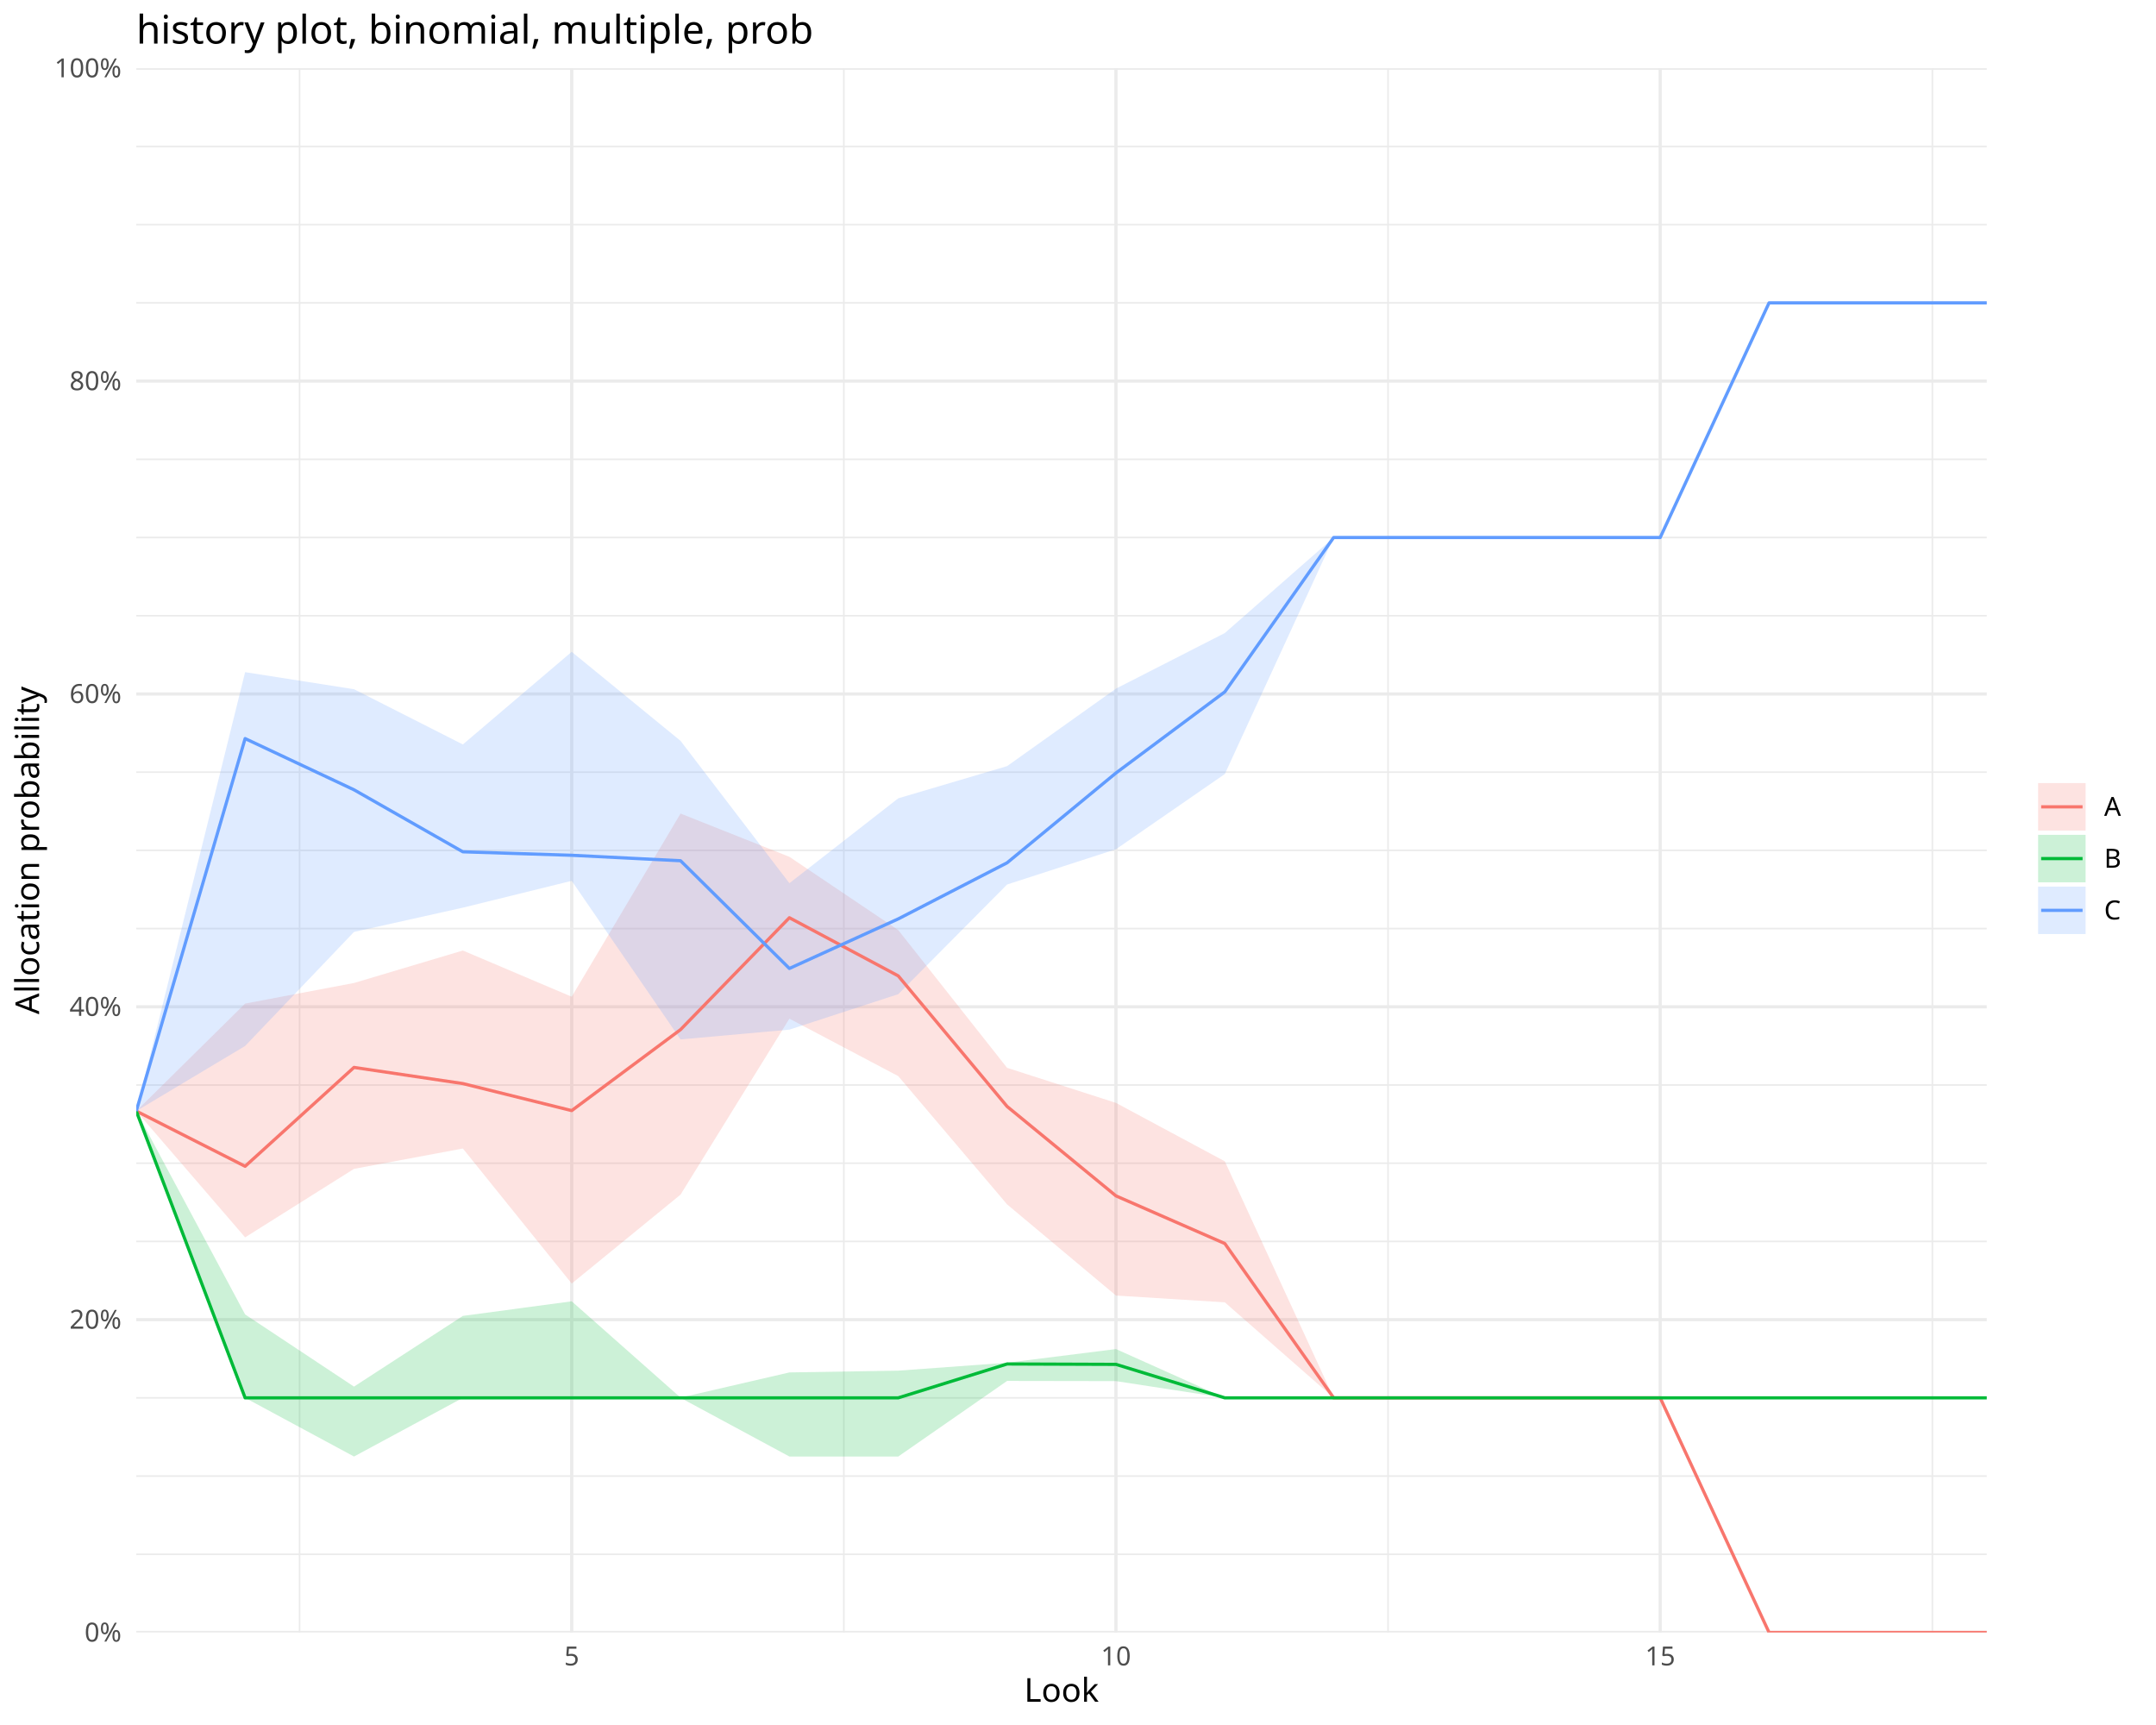
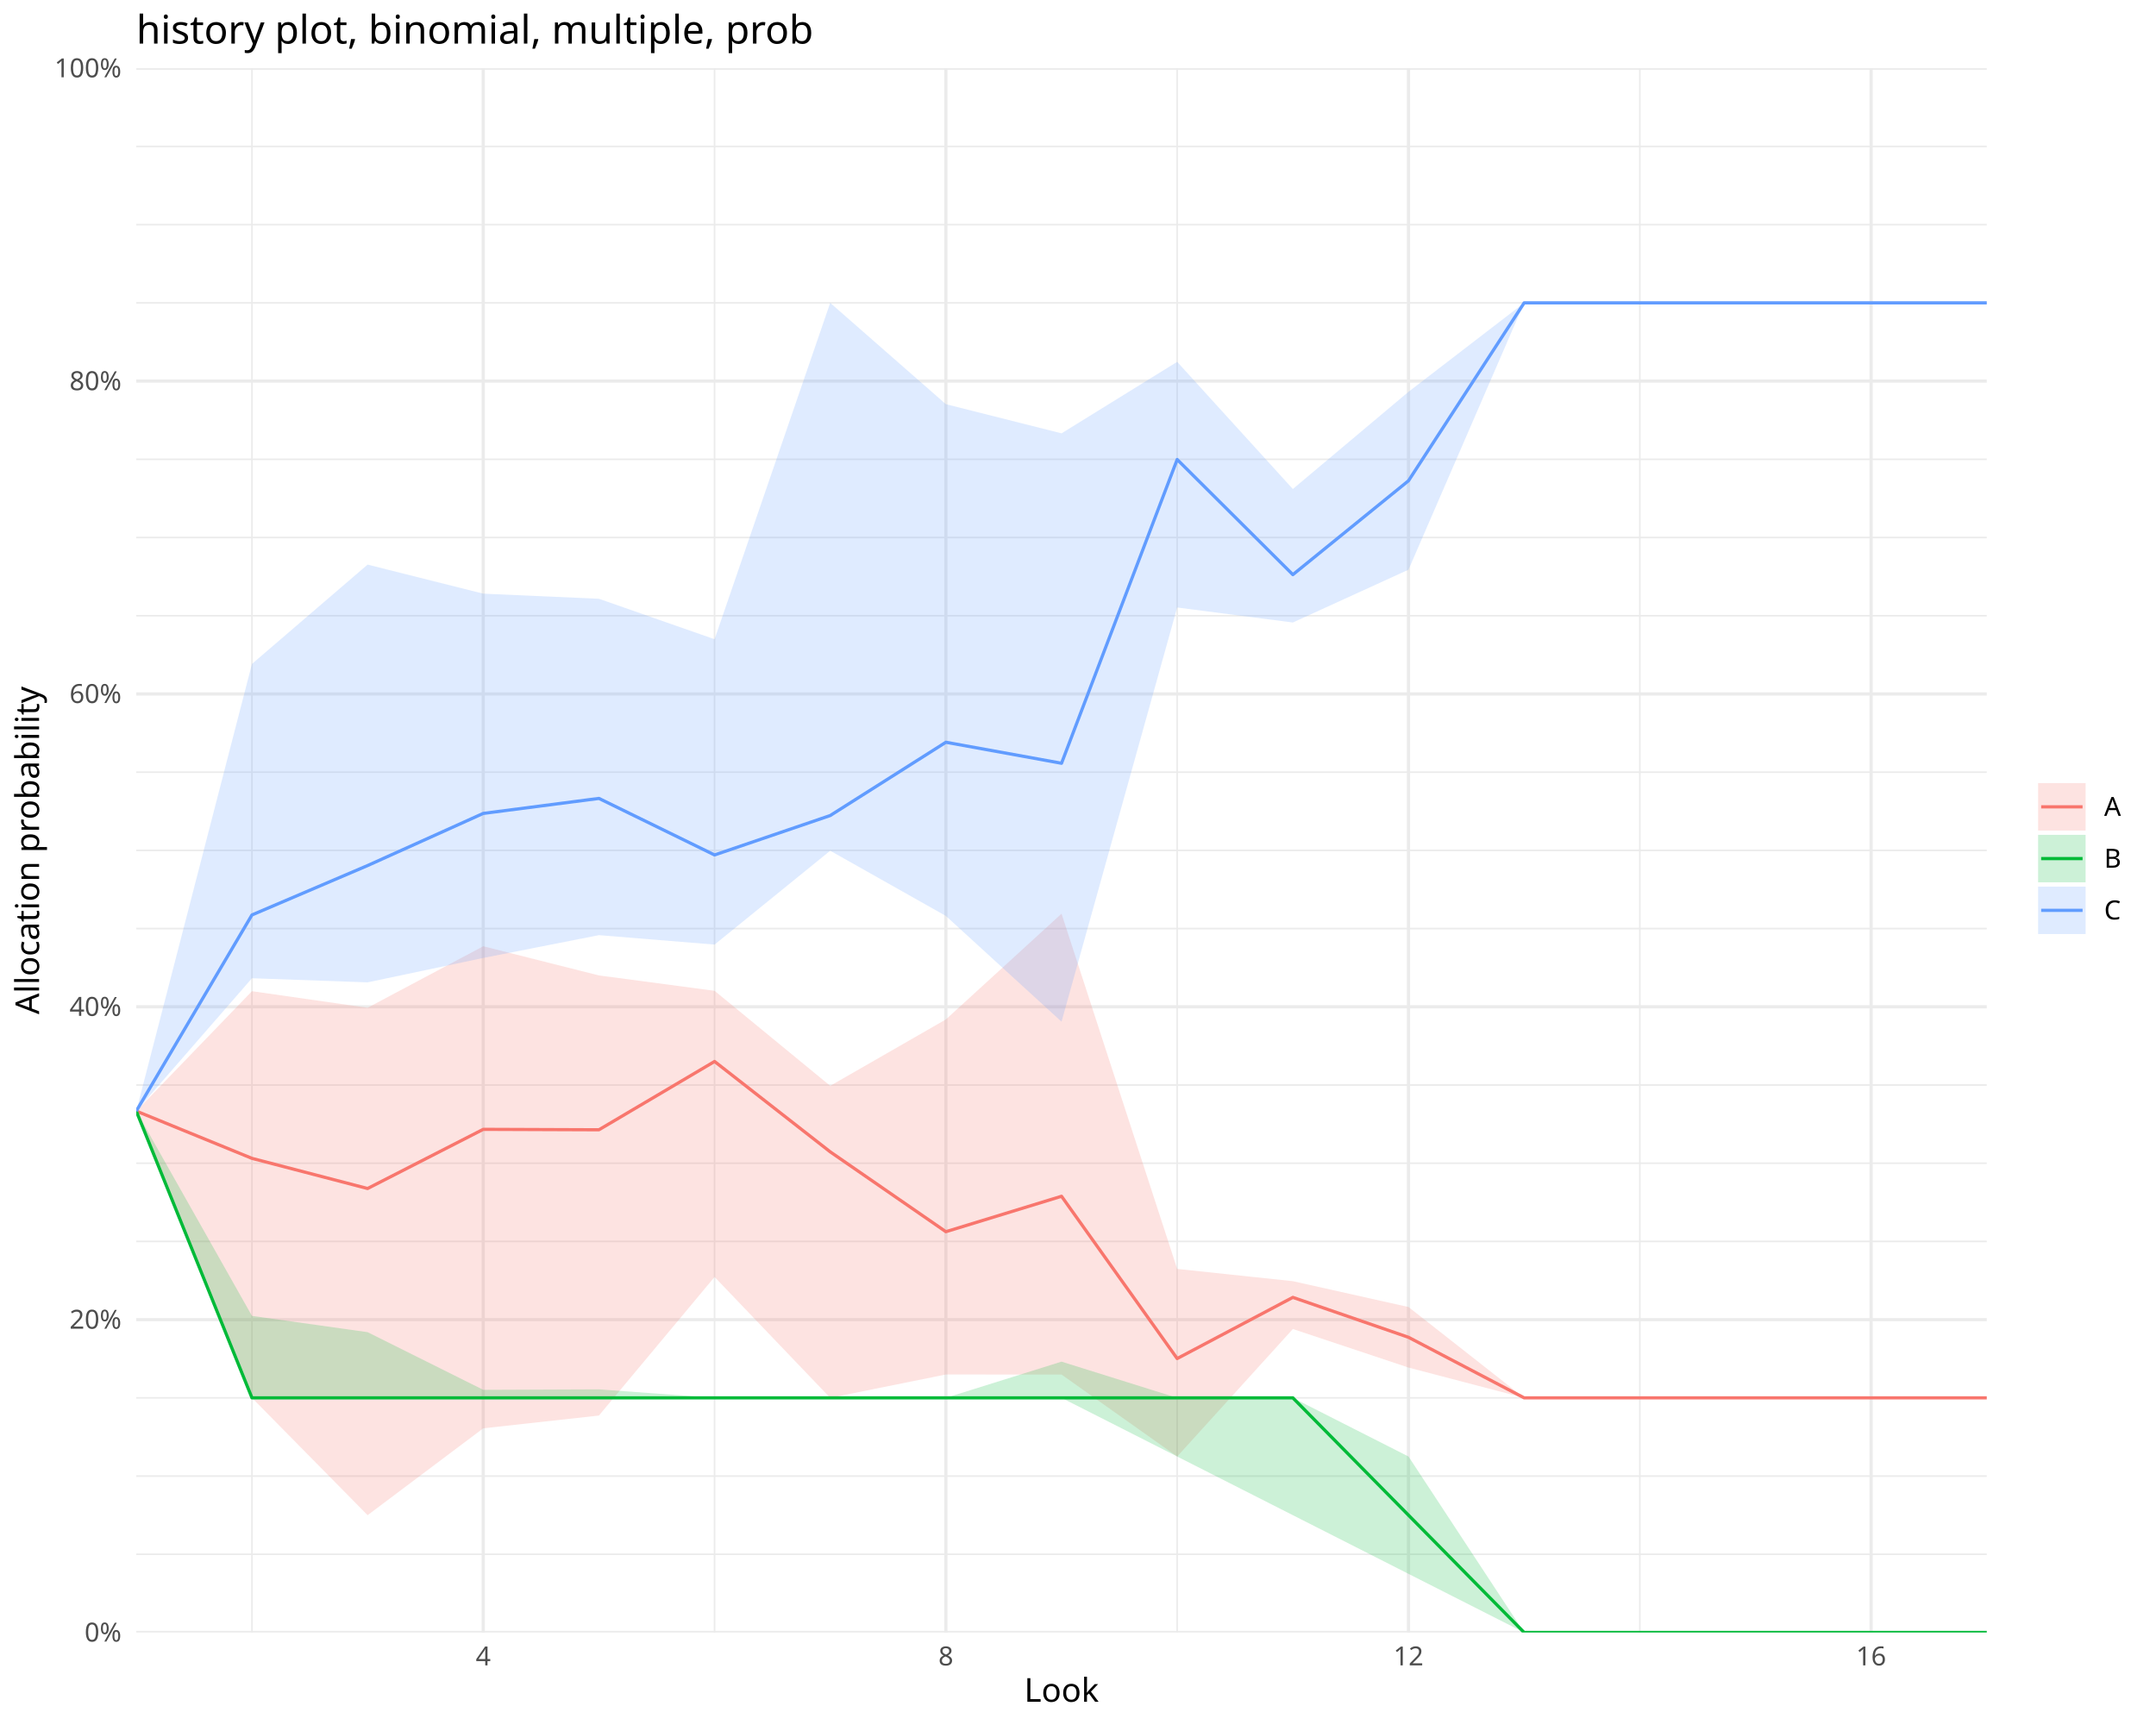
<svg xmlns="http://www.w3.org/2000/svg" class="svglite" data-engine-version="2.0" width="720.00pt" height="576.00pt" viewBox="0 0 720.00 576.00">
  <defs>
    <style type="text/css">
    .svglite line, .svglite polyline, .svglite polygon, .svglite path, .svglite rect, .svglite circle {
      fill: none;
      stroke: #000000;
      stroke-linecap: round;
      stroke-linejoin: round;
      stroke-miterlimit: 10.00;
    }
  </style>
  </defs>
  <rect width="100%" height="100%" style="stroke: none; fill: #FFFFFF;" />
  <defs>
    <clipPath id="cpMC4wMHw3MjAuMDB8MC4wMHw1NzYuMDA=">
      <rect x="0.00" y="0.00" width="720.00" height="576.00" />
    </clipPath>
  </defs>
  <g clip-path="url(#cpMC4wMHw3MjAuMDB8MC4wMHw1NzYuMDA=)">
</g>
  <defs>
    <clipPath id="cpNDUuNTF8NjYzLjQ5fDIyLjc4fDU0NS4xMQ==">
      <rect x="45.51" y="22.78" width="617.97" height="522.33" />
    </clipPath>
  </defs>
  <g clip-path="url(#cpNDUuNTF8NjYzLjQ5fDIyLjc4fDU0NS4xMQ==)">
    <polyline points="45.51,519.00 663.49,519.00 " style="stroke-width: 0.53; stroke: #EBEBEB; stroke-linecap: butt;" />
    <polyline points="45.51,492.88 663.49,492.88 " style="stroke-width: 0.53; stroke: #EBEBEB; stroke-linecap: butt;" />
    <polyline points="45.51,466.76 663.49,466.76 " style="stroke-width: 0.53; stroke: #EBEBEB; stroke-linecap: butt;" />
    <polyline points="45.51,414.53 663.49,414.53 " style="stroke-width: 0.53; stroke: #EBEBEB; stroke-linecap: butt;" />
    <polyline points="45.51,388.41 663.49,388.41 " style="stroke-width: 0.53; stroke: #EBEBEB; stroke-linecap: butt;" />
    <polyline points="45.51,362.30 663.49,362.30 " style="stroke-width: 0.53; stroke: #EBEBEB; stroke-linecap: butt;" />
    <polyline points="45.51,310.06 663.49,310.06 " style="stroke-width: 0.53; stroke: #EBEBEB; stroke-linecap: butt;" />
    <polyline points="45.51,283.95 663.49,283.95 " style="stroke-width: 0.53; stroke: #EBEBEB; stroke-linecap: butt;" />
    <polyline points="45.51,257.83 663.49,257.83 " style="stroke-width: 0.53; stroke: #EBEBEB; stroke-linecap: butt;" />
    <polyline points="45.51,205.60 663.49,205.60 " style="stroke-width: 0.53; stroke: #EBEBEB; stroke-linecap: butt;" />
    <polyline points="45.51,179.48 663.49,179.48 " style="stroke-width: 0.53; stroke: #EBEBEB; stroke-linecap: butt;" />
    <polyline points="45.51,153.37 663.49,153.37 " style="stroke-width: 0.53; stroke: #EBEBEB; stroke-linecap: butt;" />
    <polyline points="45.51,101.13 663.49,101.13 " style="stroke-width: 0.53; stroke: #EBEBEB; stroke-linecap: butt;" />
    <polyline points="45.51,75.02 663.49,75.02 " style="stroke-width: 0.53; stroke: #EBEBEB; stroke-linecap: butt;" />
    <polyline points="45.51,48.90 663.49,48.90 " style="stroke-width: 0.53; stroke: #EBEBEB; stroke-linecap: butt;" />
-     <polyline points="100.04,545.11 100.04,22.78 " style="stroke-width: 0.53; stroke: #EBEBEB; stroke-linecap: butt;" />
-     <polyline points="281.80,545.11 281.80,22.78 " style="stroke-width: 0.53; stroke: #EBEBEB; stroke-linecap: butt;" />
-     <polyline points="463.55,545.11 463.55,22.78 " style="stroke-width: 0.53; stroke: #EBEBEB; stroke-linecap: butt;" />
-     <polyline points="645.31,545.11 645.31,22.78 " style="stroke-width: 0.53; stroke: #EBEBEB; stroke-linecap: butt;" />
+     <polyline points="84.14,545.11 84.14,22.78 " style="stroke-width: 0.53; stroke: #EBEBEB; stroke-linecap: butt;" />
+     <polyline points="238.63,545.11 238.63,22.78 " style="stroke-width: 0.53; stroke: #EBEBEB; stroke-linecap: butt;" />
+     <polyline points="393.12,545.11 393.12,22.78 " style="stroke-width: 0.53; stroke: #EBEBEB; stroke-linecap: butt;" />
+     <polyline points="547.62,545.11 547.62,22.78 " style="stroke-width: 0.53; stroke: #EBEBEB; stroke-linecap: butt;" />
    <polyline points="45.51,545.11 663.49,545.11 " style="stroke-width: 1.07; stroke: #EBEBEB; stroke-linecap: butt;" />
    <polyline points="45.51,440.65 663.49,440.65 " style="stroke-width: 1.07; stroke: #EBEBEB; stroke-linecap: butt;" />
    <polyline points="45.51,336.18 663.49,336.18 " style="stroke-width: 1.07; stroke: #EBEBEB; stroke-linecap: butt;" />
    <polyline points="45.51,231.72 663.49,231.72 " style="stroke-width: 1.07; stroke: #EBEBEB; stroke-linecap: butt;" />
    <polyline points="45.51,127.25 663.49,127.25 " style="stroke-width: 1.07; stroke: #EBEBEB; stroke-linecap: butt;" />
    <polyline points="45.51,22.78 663.49,22.78 " style="stroke-width: 1.07; stroke: #EBEBEB; stroke-linecap: butt;" />
-     <polyline points="190.92,545.11 190.92,22.78 " style="stroke-width: 1.07; stroke: #EBEBEB; stroke-linecap: butt;" />
-     <polyline points="372.68,545.11 372.68,22.78 " style="stroke-width: 1.07; stroke: #EBEBEB; stroke-linecap: butt;" />
-     <polyline points="554.43,545.11 554.43,22.78 " style="stroke-width: 1.07; stroke: #EBEBEB; stroke-linecap: butt;" />
-     <polygon points="45.51,371.00 81.86,335.11 118.22,328.23 154.57,317.39 190.92,332.82 227.27,271.66 263.62,286.10 299.97,310.56 336.32,356.56 372.68,368.27 409.03,387.78 445.38,466.76 481.73,466.76 518.08,466.76 554.43,466.76 590.78,545.11 627.13,545.11 663.49,545.11 663.49,545.11 627.13,545.11 590.78,545.11 554.43,466.76 518.08,466.76 481.73,466.76 445.38,466.76 409.03,434.86 372.68,432.60 336.32,402.16 299.97,359.33 263.62,340.14 227.27,398.90 190.92,428.60 154.57,383.50 118.22,390.30 81.86,413.17 45.51,371.00 " style="stroke-width: 0.00; stroke: none; stroke-linecap: butt; fill: #F8766D; fill-opacity: 0.20;" />
-     <polyline points="45.51,371.00 81.86,335.11 118.22,328.23 154.57,317.39 190.92,332.82 227.27,271.66 263.62,286.10 299.97,310.56 336.32,356.56 372.68,368.27 409.03,387.78 445.38,466.76 481.73,466.76 518.08,466.76 554.43,466.76 590.78,545.11 627.13,545.11 663.49,545.11 " style="stroke-width: 1.07; stroke: none; stroke-linecap: butt;" />
-     <polyline points="663.49,545.11 627.13,545.11 590.78,545.11 554.43,466.76 518.08,466.76 481.73,466.76 445.38,466.76 409.03,434.86 372.68,432.60 336.32,402.16 299.97,359.33 263.62,340.14 227.27,398.90 190.92,428.60 154.57,383.50 118.22,390.30 81.86,413.17 45.51,371.00 " style="stroke-width: 1.07; stroke: none; stroke-linecap: butt;" />
-     <polygon points="45.51,371.00 81.86,438.91 118.22,463.01 154.57,439.40 190.92,434.52 227.27,466.68 263.62,458.27 299.97,457.68 336.32,455.03 372.68,450.47 409.03,466.76 445.38,466.76 481.73,466.76 518.08,466.76 554.43,466.76 590.78,466.76 627.13,466.76 663.49,466.76 663.49,466.76 627.13,466.76 590.78,466.76 554.43,466.76 518.08,466.76 481.73,466.76 445.38,466.76 409.03,466.76 372.68,461.17 336.32,461.11 299.97,486.35 263.62,486.35 227.27,466.76 190.92,466.76 154.57,466.76 118.22,486.35 81.86,466.76 45.51,371.00 " style="stroke-width: 0.00; stroke: none; stroke-linecap: butt; fill: #00BA38; fill-opacity: 0.20;" />
-     <polyline points="45.51,371.00 81.86,438.91 118.22,463.01 154.57,439.40 190.92,434.52 227.27,466.68 263.62,458.27 299.97,457.68 336.32,455.03 372.68,450.47 409.03,466.76 445.38,466.76 481.73,466.76 518.08,466.76 554.43,466.76 590.78,466.76 627.13,466.76 663.49,466.76 " style="stroke-width: 1.07; stroke: none; stroke-linecap: butt;" />
-     <polyline points="663.49,466.76 627.13,466.76 590.78,466.76 554.43,466.76 518.08,466.76 481.73,466.76 445.38,466.76 409.03,466.76 372.68,461.17 336.32,461.11 299.97,486.35 263.62,486.35 227.27,466.76 190.92,466.76 154.57,466.76 118.22,486.35 81.86,466.76 45.51,371.00 " style="stroke-width: 1.07; stroke: none; stroke-linecap: butt;" />
-     <polygon points="45.51,371.00 81.86,224.44 118.22,230.14 154.57,248.58 190.92,217.65 227.27,247.38 263.62,294.92 299.97,266.57 336.32,255.82 372.68,229.94 409.03,211.38 445.38,179.48 481.73,179.48 518.08,179.48 554.43,179.48 590.78,101.13 627.13,101.13 663.49,101.13 663.49,101.13 627.13,101.13 590.78,101.13 554.43,179.48 518.08,179.48 481.73,179.48 445.38,179.48 409.03,258.46 372.68,283.57 336.32,295.35 299.97,331.97 263.62,343.81 227.27,347.07 190.92,294.12 154.57,303.08 118.22,311.18 81.86,349.26 45.51,371.00 " style="stroke-width: 0.00; stroke: none; stroke-linecap: butt; fill: #619CFF; fill-opacity: 0.20;" />
-     <polyline points="45.51,371.00 81.86,224.44 118.22,230.14 154.57,248.58 190.92,217.65 227.27,247.38 263.62,294.92 299.97,266.57 336.32,255.82 372.68,229.94 409.03,211.38 445.38,179.48 481.73,179.48 518.08,179.48 554.43,179.48 590.78,101.13 627.13,101.13 663.49,101.13 " style="stroke-width: 1.07; stroke: none; stroke-linecap: butt;" />
-     <polyline points="663.49,101.13 627.13,101.13 590.78,101.13 554.43,179.48 518.08,179.48 481.73,179.48 445.38,179.48 409.03,258.46 372.68,283.57 336.32,295.35 299.97,331.97 263.62,343.81 227.27,347.07 190.92,294.12 154.57,303.08 118.22,311.18 81.86,349.26 45.51,371.00 " style="stroke-width: 1.07; stroke: none; stroke-linecap: butt;" />
-     <polyline points="45.51,371.00 81.86,389.44 118.22,356.42 154.57,361.82 190.92,370.84 227.27,343.80 263.62,306.44 299.97,325.86 336.32,369.46 372.68,399.32 409.03,415.23 445.38,466.76 481.73,466.76 518.08,466.76 554.43,466.76 590.78,545.11 627.13,545.11 663.49,545.11 " style="stroke-width: 1.07; stroke: #F8766D; stroke-linecap: butt;" />
-     <polyline points="45.51,371.00 81.86,466.76 118.22,466.76 154.57,466.76 190.92,466.76 227.27,466.76 263.62,466.76 299.97,466.76 336.32,455.45 372.68,455.58 409.03,466.76 445.38,466.76 481.73,466.76 518.08,466.76 554.43,466.76 590.78,466.76 627.13,466.76 663.49,466.76 " style="stroke-width: 1.07; stroke: #00BA38; stroke-linecap: butt;" />
-     <polyline points="45.51,371.00 81.86,246.62 118.22,263.72 154.57,284.43 190.92,285.59 227.27,287.41 263.62,323.38 299.97,306.83 336.32,288.10 372.68,258.11 409.03,231.02 445.38,179.48 481.73,179.48 518.08,179.48 554.43,179.48 590.78,101.13 627.13,101.13 663.49,101.13 " style="stroke-width: 1.07; stroke: #619CFF; stroke-linecap: butt;" />
+     <polyline points="161.38,545.11 161.38,22.78 " style="stroke-width: 1.07; stroke: #EBEBEB; stroke-linecap: butt;" />
+     <polyline points="315.88,545.11 315.88,22.78 " style="stroke-width: 1.07; stroke: #EBEBEB; stroke-linecap: butt;" />
+     <polyline points="470.37,545.11 470.37,22.78 " style="stroke-width: 1.07; stroke: #EBEBEB; stroke-linecap: butt;" />
+     <polyline points="624.86,545.11 624.86,22.78 " style="stroke-width: 1.07; stroke: #EBEBEB; stroke-linecap: butt;" />
+     <polygon points="45.51,371.00 84.14,330.97 122.76,336.50 161.38,315.97 200.01,325.71 238.63,330.84 277.25,362.57 315.88,340.40 354.50,305.09 393.12,423.71 431.75,427.80 470.37,436.43 508.99,466.76 547.62,466.76 586.24,466.76 624.86,466.76 663.49,466.76 663.49,466.76 624.86,466.76 586.24,466.76 547.62,466.76 508.99,466.76 470.37,456.65 431.75,443.78 393.12,486.35 354.50,458.98 315.88,458.96 277.25,466.76 238.63,426.39 200.01,472.67 161.38,476.93 122.76,505.94 84.14,466.76 45.51,371.00 " style="stroke-width: 0.00; stroke: none; stroke-linecap: butt; fill: #F8766D; fill-opacity: 0.20;" />
+     <polyline points="45.51,371.00 84.14,330.97 122.76,336.50 161.38,315.97 200.01,325.71 238.63,330.84 277.25,362.57 315.88,340.40 354.50,305.09 393.12,423.71 431.75,427.80 470.37,436.43 508.99,466.76 547.62,466.76 586.24,466.76 624.86,466.76 663.49,466.76 " style="stroke-width: 1.07; stroke: none; stroke-linecap: butt;" />
+     <polyline points="663.49,466.76 624.86,466.76 586.24,466.76 547.62,466.76 508.99,466.76 470.37,456.65 431.75,443.78 393.12,486.35 354.50,458.98 315.88,458.96 277.25,466.76 238.63,426.39 200.01,472.67 161.38,476.93 122.76,505.94 84.14,466.76 45.51,371.00 " style="stroke-width: 1.07; stroke: none; stroke-linecap: butt;" />
+     <polygon points="45.51,371.00 84.14,439.39 122.76,444.83 161.38,464.08 200.01,463.92 238.63,466.76 277.25,466.76 315.88,466.76 354.50,454.67 393.12,466.76 431.75,466.76 470.37,486.35 508.99,545.11 547.62,545.11 586.24,545.11 624.86,545.11 663.49,545.11 663.49,545.11 624.86,545.11 586.24,545.11 547.62,545.11 508.99,545.11 470.37,525.53 431.75,505.94 393.12,486.35 354.50,466.76 315.88,466.76 277.25,466.76 238.63,466.76 200.01,466.76 161.38,466.76 122.76,466.76 84.14,466.76 45.51,371.00 " style="stroke-width: 0.00; stroke: none; stroke-linecap: butt; fill: #00BA38; fill-opacity: 0.20;" />
+     <polyline points="45.51,371.00 84.14,439.39 122.76,444.83 161.38,464.08 200.01,463.92 238.63,466.76 277.25,466.76 315.88,466.76 354.50,454.67 393.12,466.76 431.75,466.76 470.37,486.35 508.99,545.11 547.62,545.11 586.24,545.11 624.86,545.11 663.49,545.11 " style="stroke-width: 1.07; stroke: none; stroke-linecap: butt;" />
+     <polyline points="663.49,545.11 624.86,545.11 586.24,545.11 547.62,545.11 508.99,545.11 470.37,525.53 431.75,505.94 393.12,486.35 354.50,466.76 315.88,466.76 277.25,466.76 238.63,466.76 200.01,466.76 161.38,466.76 122.76,466.76 84.14,466.76 45.51,371.00 " style="stroke-width: 1.07; stroke: none; stroke-linecap: butt;" />
+     <polygon points="45.51,371.00 84.14,221.70 122.76,188.53 161.38,198.23 200.01,199.94 238.63,213.45 277.25,101.13 315.88,134.96 354.50,144.70 393.12,120.82 431.75,163.29 470.37,130.83 508.99,101.13 547.62,101.13 586.24,101.13 624.86,101.13 663.49,101.13 663.49,101.13 624.86,101.13 586.24,101.13 547.62,101.13 508.99,101.13 470.37,190.23 431.75,207.86 393.12,202.85 354.50,341.15 315.88,305.85 277.25,284.07 238.63,315.41 200.01,312.26 161.38,319.87 122.76,328.02 84.14,326.65 45.51,371.00 " style="stroke-width: 0.00; stroke: none; stroke-linecap: butt; fill: #619CFF; fill-opacity: 0.20;" />
+     <polyline points="45.51,371.00 84.14,221.70 122.76,188.53 161.38,198.23 200.01,199.94 238.63,213.45 277.25,101.13 315.88,134.96 354.50,144.70 393.12,120.82 431.75,163.29 470.37,130.83 508.99,101.13 547.62,101.13 586.24,101.13 624.86,101.13 663.49,101.13 " style="stroke-width: 1.07; stroke: none; stroke-linecap: butt;" />
+     <polyline points="663.49,101.13 624.86,101.13 586.24,101.13 547.62,101.13 508.99,101.13 470.37,190.23 431.75,207.86 393.12,202.85 354.50,341.15 315.88,305.85 277.25,284.07 238.63,315.41 200.01,312.26 161.38,319.87 122.76,328.02 84.14,326.65 45.51,371.00 " style="stroke-width: 1.07; stroke: none; stroke-linecap: butt;" />
+     <polyline points="45.51,371.00 84.14,386.79 122.76,396.86 161.38,377.10 200.01,377.25 238.63,354.44 277.25,384.61 315.88,411.28 354.50,399.45 393.12,453.64 431.75,433.21 470.37,446.54 508.99,466.76 547.62,466.76 586.24,466.76 624.86,466.76 663.49,466.76 " style="stroke-width: 1.07; stroke: #F8766D; stroke-linecap: butt;" />
+     <polyline points="45.51,371.00 84.14,466.76 122.76,466.76 161.38,466.76 200.01,466.76 238.63,466.76 277.25,466.76 315.88,466.76 354.50,466.76 393.12,466.76 431.75,466.76 470.37,505.94 508.99,545.11 547.62,545.11 586.24,545.11 624.86,545.11 663.49,545.11 " style="stroke-width: 1.07; stroke: #00BA38; stroke-linecap: butt;" />
+     <polyline points="45.51,371.00 84.14,305.51 122.76,289.02 161.38,271.61 200.01,266.60 238.63,285.48 277.25,272.32 315.88,247.85 354.50,254.86 393.12,153.43 431.75,191.88 470.37,160.53 508.99,101.13 547.62,101.13 586.24,101.13 624.86,101.13 663.49,101.13 " style="stroke-width: 1.07; stroke: #619CFF; stroke-linecap: butt;" />
  </g>
  <g clip-path="url(#cpMC4wMHw3MjAuMDB8MC4wMHw1NzYuMDA=)">
    <text x="40.58" y="548.14" text-anchor="end" style="font-size: 8.80px; fill: #4D4D4D; font-family: sans;" textLength="12.72px" lengthAdjust="spacingAndGlyphs">0%</text>
    <text x="40.58" y="443.67" text-anchor="end" style="font-size: 8.80px; fill: #4D4D4D; font-family: sans;" textLength="17.61px" lengthAdjust="spacingAndGlyphs">20%</text>
    <text x="40.58" y="339.21" text-anchor="end" style="font-size: 8.80px; fill: #4D4D4D; font-family: sans;" textLength="17.61px" lengthAdjust="spacingAndGlyphs">40%</text>
    <text x="40.58" y="234.74" text-anchor="end" style="font-size: 8.80px; fill: #4D4D4D; font-family: sans;" textLength="17.61px" lengthAdjust="spacingAndGlyphs">60%</text>
    <text x="40.58" y="130.28" text-anchor="end" style="font-size: 8.80px; fill: #4D4D4D; font-family: sans;" textLength="17.61px" lengthAdjust="spacingAndGlyphs">80%</text>
    <text x="40.58" y="25.81" text-anchor="end" style="font-size: 8.80px; fill: #4D4D4D; font-family: sans;" textLength="22.51px" lengthAdjust="spacingAndGlyphs">100%</text>
-     <text x="190.92" y="556.10" text-anchor="middle" style="font-size: 8.80px; fill: #4D4D4D; font-family: sans;" textLength="4.89px" lengthAdjust="spacingAndGlyphs">5</text>
-     <text x="372.68" y="556.10" text-anchor="middle" style="font-size: 8.80px; fill: #4D4D4D; font-family: sans;" textLength="9.79px" lengthAdjust="spacingAndGlyphs">10</text>
-     <text x="554.43" y="556.10" text-anchor="middle" style="font-size: 8.80px; fill: #4D4D4D; font-family: sans;" textLength="9.79px" lengthAdjust="spacingAndGlyphs">15</text>
+     <text x="161.38" y="556.10" text-anchor="middle" style="font-size: 8.80px; fill: #4D4D4D; font-family: sans;" textLength="4.89px" lengthAdjust="spacingAndGlyphs">4</text>
+     <text x="315.88" y="556.10" text-anchor="middle" style="font-size: 8.80px; fill: #4D4D4D; font-family: sans;" textLength="4.89px" lengthAdjust="spacingAndGlyphs">8</text>
+     <text x="470.37" y="556.10" text-anchor="middle" style="font-size: 8.80px; fill: #4D4D4D; font-family: sans;" textLength="9.79px" lengthAdjust="spacingAndGlyphs">12</text>
+     <text x="624.86" y="556.10" text-anchor="middle" style="font-size: 8.80px; fill: #4D4D4D; font-family: sans;" textLength="9.79px" lengthAdjust="spacingAndGlyphs">16</text>
    <text x="354.50" y="568.24" text-anchor="middle" style="font-size: 11.00px; font-family: sans;" textLength="23.86px" lengthAdjust="spacingAndGlyphs">Look</text>
    <text transform="translate(13.05,283.95) rotate(-90)" text-anchor="middle" style="font-size: 11.00px; font-family: sans;" textLength="100.89px" lengthAdjust="spacingAndGlyphs">Allocation probability</text>
    <rect x="680.63" y="261.48" width="15.86" height="15.86" style="stroke-width: 1.07; stroke: none; stroke-linecap: butt; stroke-linejoin: miter; fill: #F8766D; fill-opacity: 0.20;" />
    <line x1="681.65" y1="269.41" x2="695.48" y2="269.41" style="stroke-width: 1.07; stroke: #F8766D; stroke-linecap: butt;" />
    <rect x="680.63" y="278.76" width="15.86" height="15.86" style="stroke-width: 1.07; stroke: none; stroke-linecap: butt; stroke-linejoin: miter; fill: #00BA38; fill-opacity: 0.20;" />
    <line x1="681.65" y1="286.69" x2="695.48" y2="286.69" style="stroke-width: 1.07; stroke: #00BA38; stroke-linecap: butt;" />
    <rect x="680.63" y="296.04" width="15.86" height="15.86" style="stroke-width: 1.07; stroke: none; stroke-linecap: butt; stroke-linejoin: miter; fill: #619CFF; fill-opacity: 0.20;" />
    <line x1="681.65" y1="303.97" x2="695.48" y2="303.97" style="stroke-width: 1.07; stroke: #619CFF; stroke-linecap: butt;" />
    <text x="702.68" y="272.44" style="font-size: 8.80px; font-family: sans;" textLength="5.87px" lengthAdjust="spacingAndGlyphs">A</text>
    <text x="702.68" y="289.72" style="font-size: 8.80px; font-family: sans;" textLength="5.87px" lengthAdjust="spacingAndGlyphs">B</text>
    <text x="702.68" y="307.00" style="font-size: 8.80px; font-family: sans;" textLength="6.36px" lengthAdjust="spacingAndGlyphs">C</text>
    <text x="45.51" y="14.56" style="font-size: 13.20px; font-family: sans;" textLength="206.90px" lengthAdjust="spacingAndGlyphs">history plot, binomial, multiple, prob</text>
  </g>
</svg>
